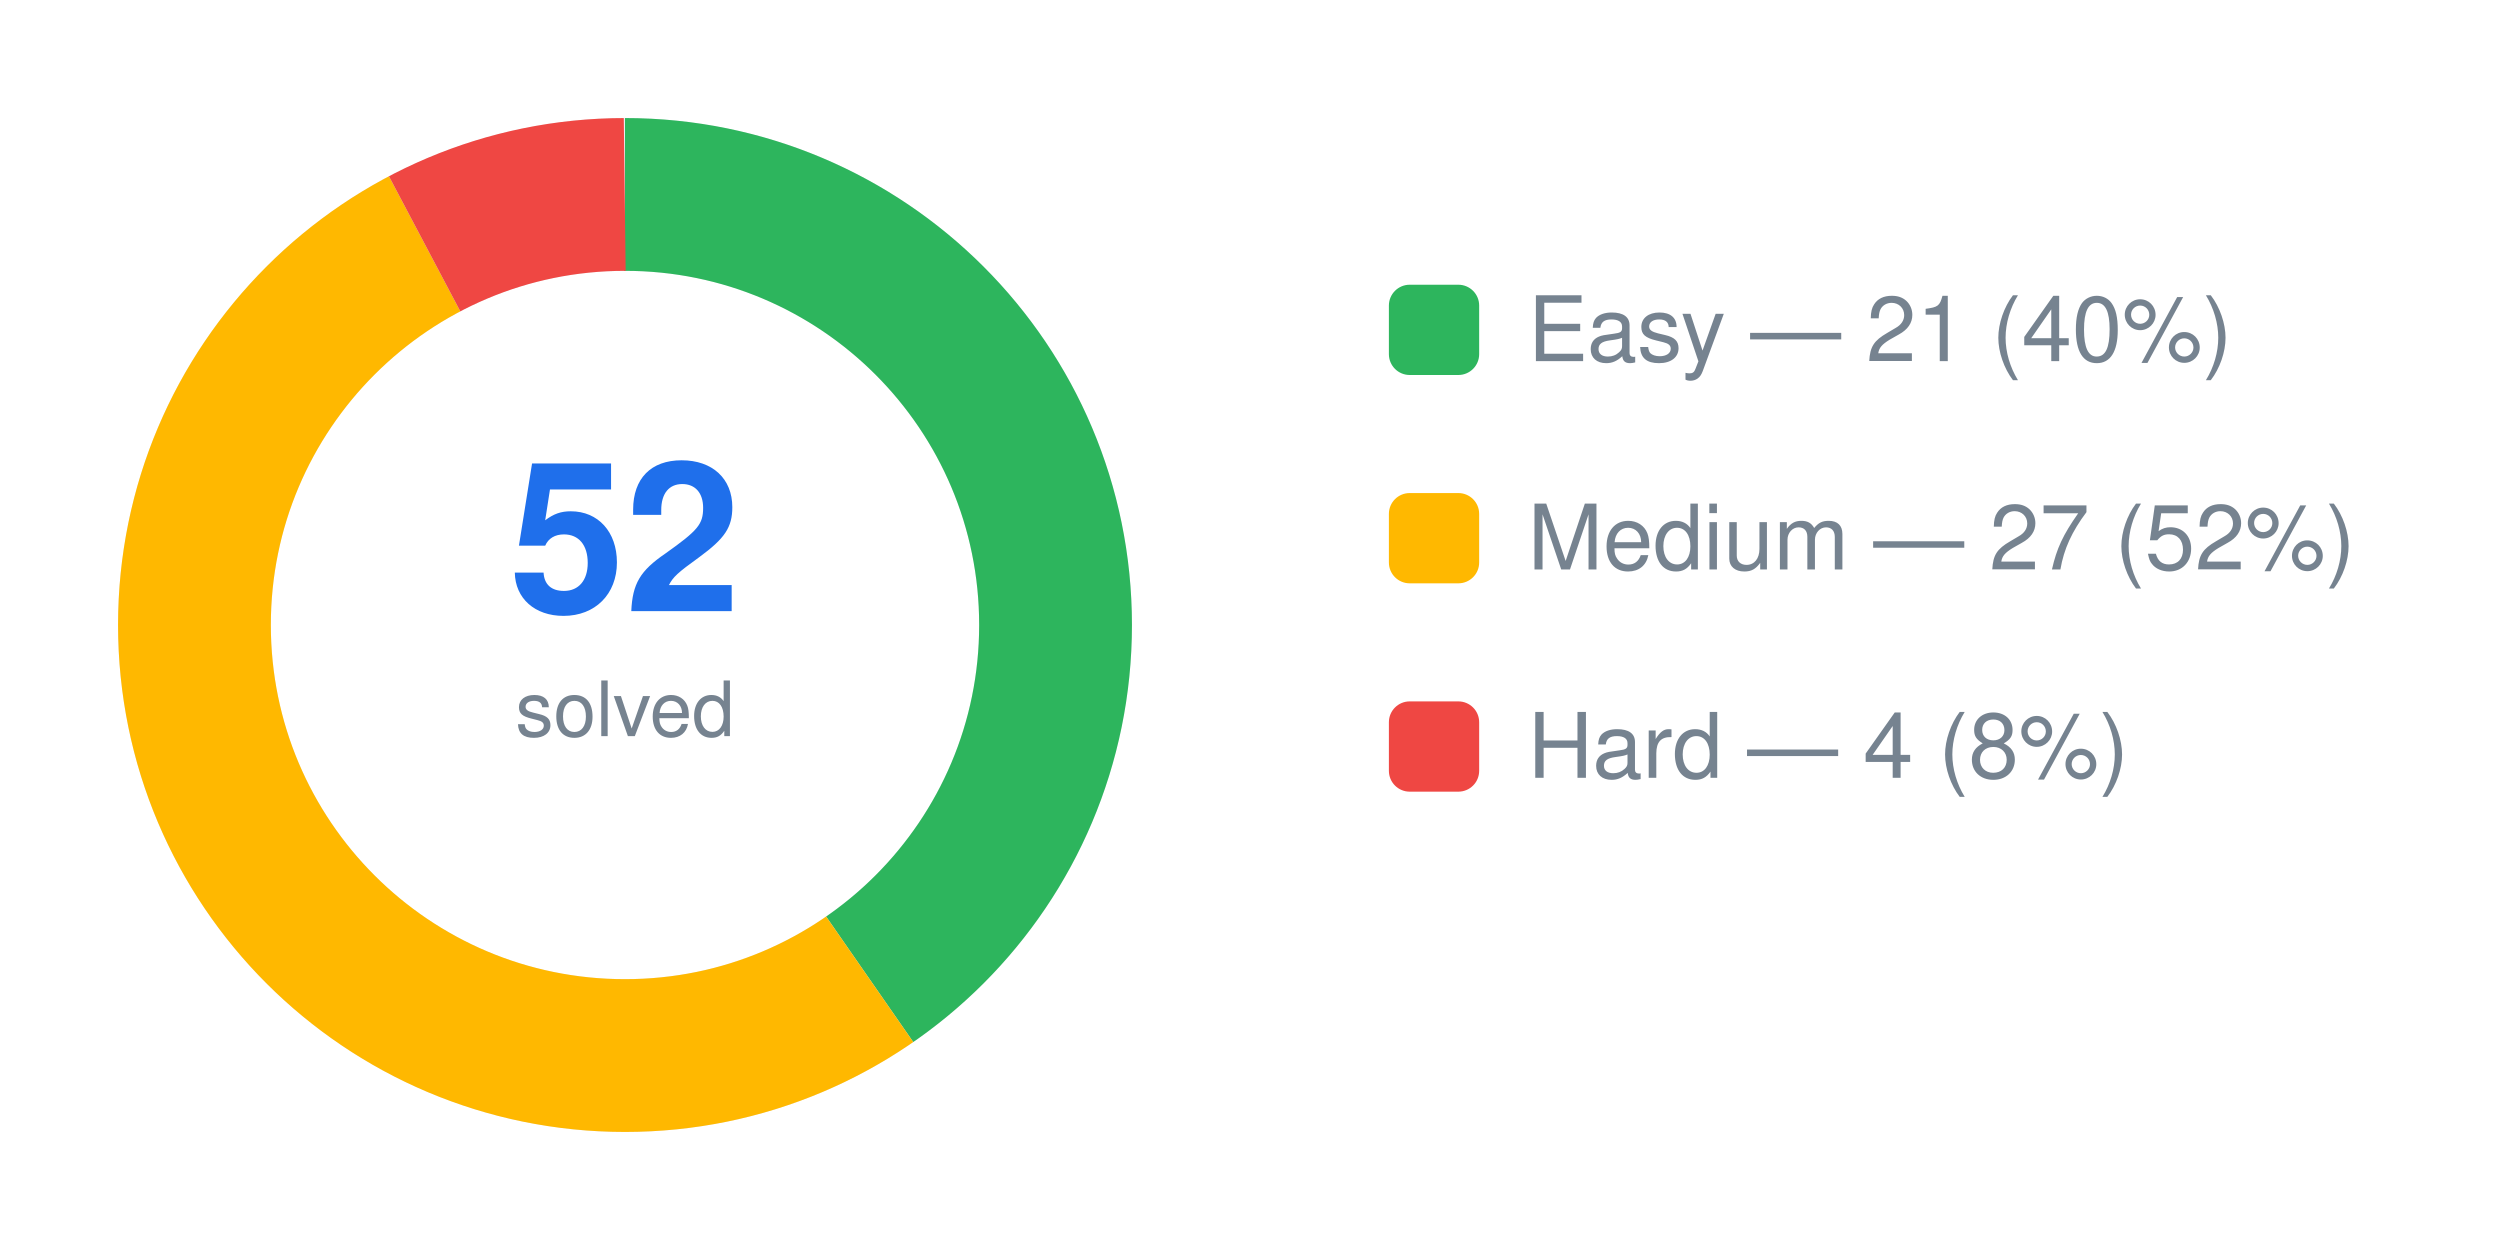
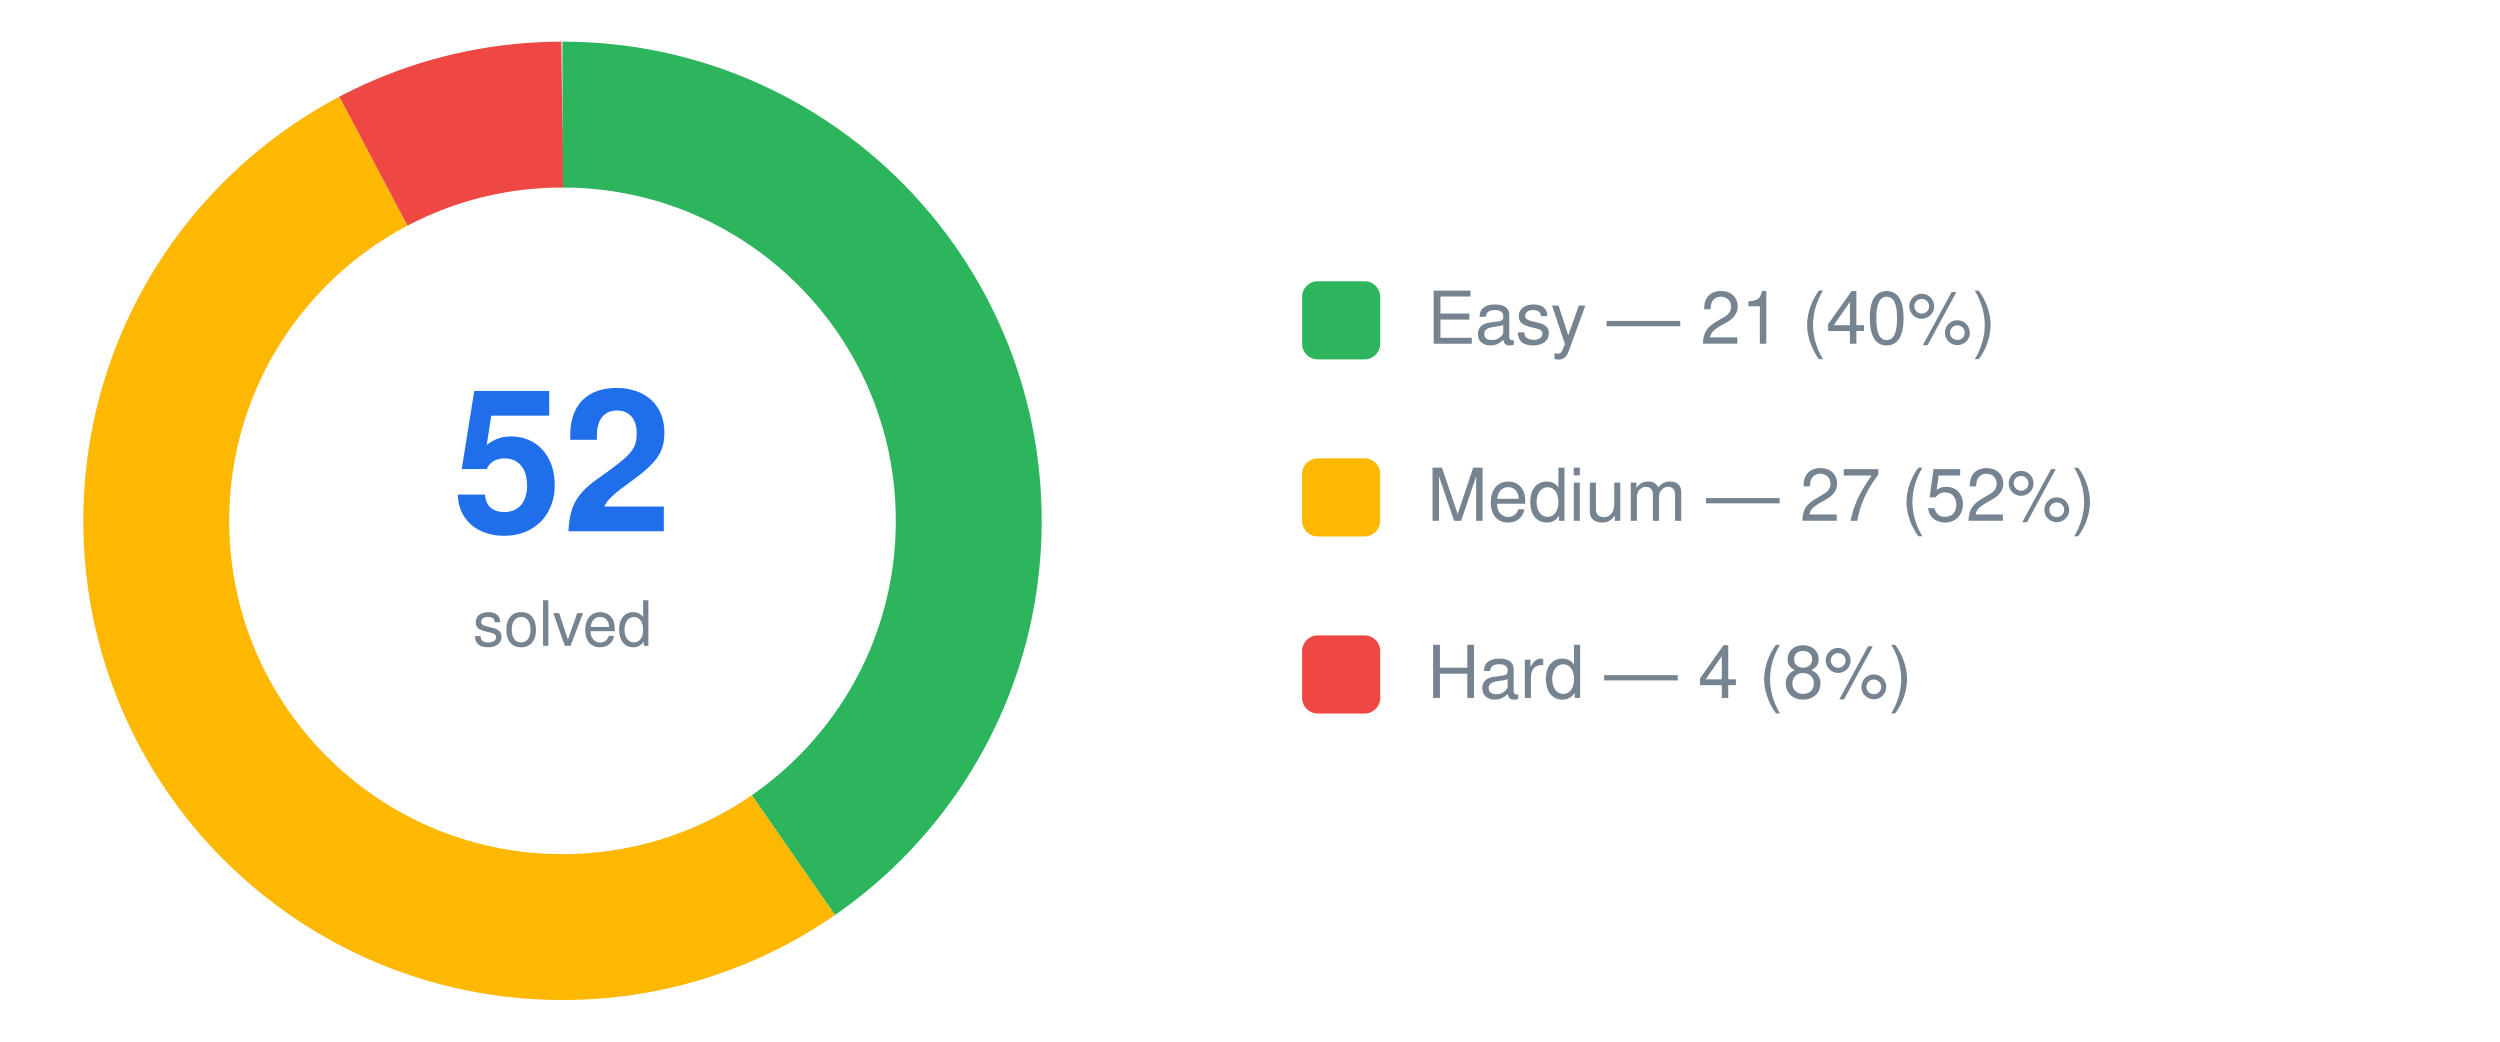
- <svg xmlns="http://www.w3.org/2000/svg" width="360" height="180" viewBox="0 0 360 180" font-family="-apple-system,Segoe UI,Helvetica,Arial,sans-serif">
-   <circle cx="90" cy="90" r="62" fill="none" stroke="#ebedf0" stroke-width="22" />
-   <g transform="rotate(-90 90 90)">
-     <circle cx="90" cy="90" r="62" fill="none" stroke="#2DB55D" stroke-width="22" stroke-dasharray="157.32 389.56" stroke-dashoffset="-0.00" />
-     <circle cx="90" cy="90" r="62" fill="none" stroke="#FFB800" stroke-width="22" stroke-dasharray="202.27 389.56" stroke-dashoffset="-157.32" />
-     <circle cx="90" cy="90" r="62" fill="none" stroke="#EF4743" stroke-width="22" stroke-dasharray="29.97 389.56" stroke-dashoffset="-359.59" />
+ <svg xmlns="http://www.w3.org/2000/svg" width="480" height="200" viewBox="0 0 480 200" font-family="-apple-system,Segoe UI,Helvetica,Arial,sans-serif">
+   <circle cx="108" cy="100" r="78" fill="none" stroke="#ebedf0" stroke-width="28" />
+   <g transform="rotate(-90 108 100)">
+     <circle cx="108" cy="100" r="78" fill="none" stroke="#2DB55D" stroke-width="28" stroke-dasharray="197.92 490.09" stroke-dashoffset="-0.00" />
+     <circle cx="108" cy="100" r="78" fill="none" stroke="#FFB800" stroke-width="28" stroke-dasharray="254.47 490.09" stroke-dashoffset="-197.92" />
+     <circle cx="108" cy="100" r="78" fill="none" stroke="#EF4743" stroke-width="28" stroke-dasharray="37.70 490.09" stroke-dashoffset="-452.39" />
  </g>
-   <text x="90" y="88" text-anchor="middle" font-size="30" font-weight="700" fill="#1F6FEB">52</text>
-   <text x="90" y="106" text-anchor="middle" font-size="11" fill="#768390">solved</text>
-   <rect x="200" y="41" width="13" height="13" rx="3" fill="#2DB55D" />
-   <text x="220" y="52" font-size="13" fill="#768390">Easy — 21 (40%)</text>
-   <rect x="200" y="71" width="13" height="13" rx="3" fill="#FFB800" />
-   <text x="220" y="82" font-size="13" fill="#768390">Medium — 27 (52%)</text>
-   <rect x="200" y="101" width="13" height="13" rx="3" fill="#EF4743" />
-   <text x="220" y="112" font-size="13" fill="#768390">Hard — 4 (8%)</text>
+   <text x="108" y="102" text-anchor="middle" font-size="38" font-weight="700" fill="#1F6FEB">52</text>
+   <text x="108" y="124" text-anchor="middle" font-size="12" fill="#768390">solved</text>
+   <rect x="250" y="54" width="15" height="15" rx="3" fill="#2DB55D" />
+   <text x="274" y="66" font-size="14" fill="#768390">Easy — 21 (40%)</text>
+   <rect x="250" y="88" width="15" height="15" rx="3" fill="#FFB800" />
+   <text x="274" y="100" font-size="14" fill="#768390">Medium — 27 (52%)</text>
+   <rect x="250" y="122" width="15" height="15" rx="3" fill="#EF4743" />
+   <text x="274" y="134" font-size="14" fill="#768390">Hard — 4 (8%)</text>
</svg>
